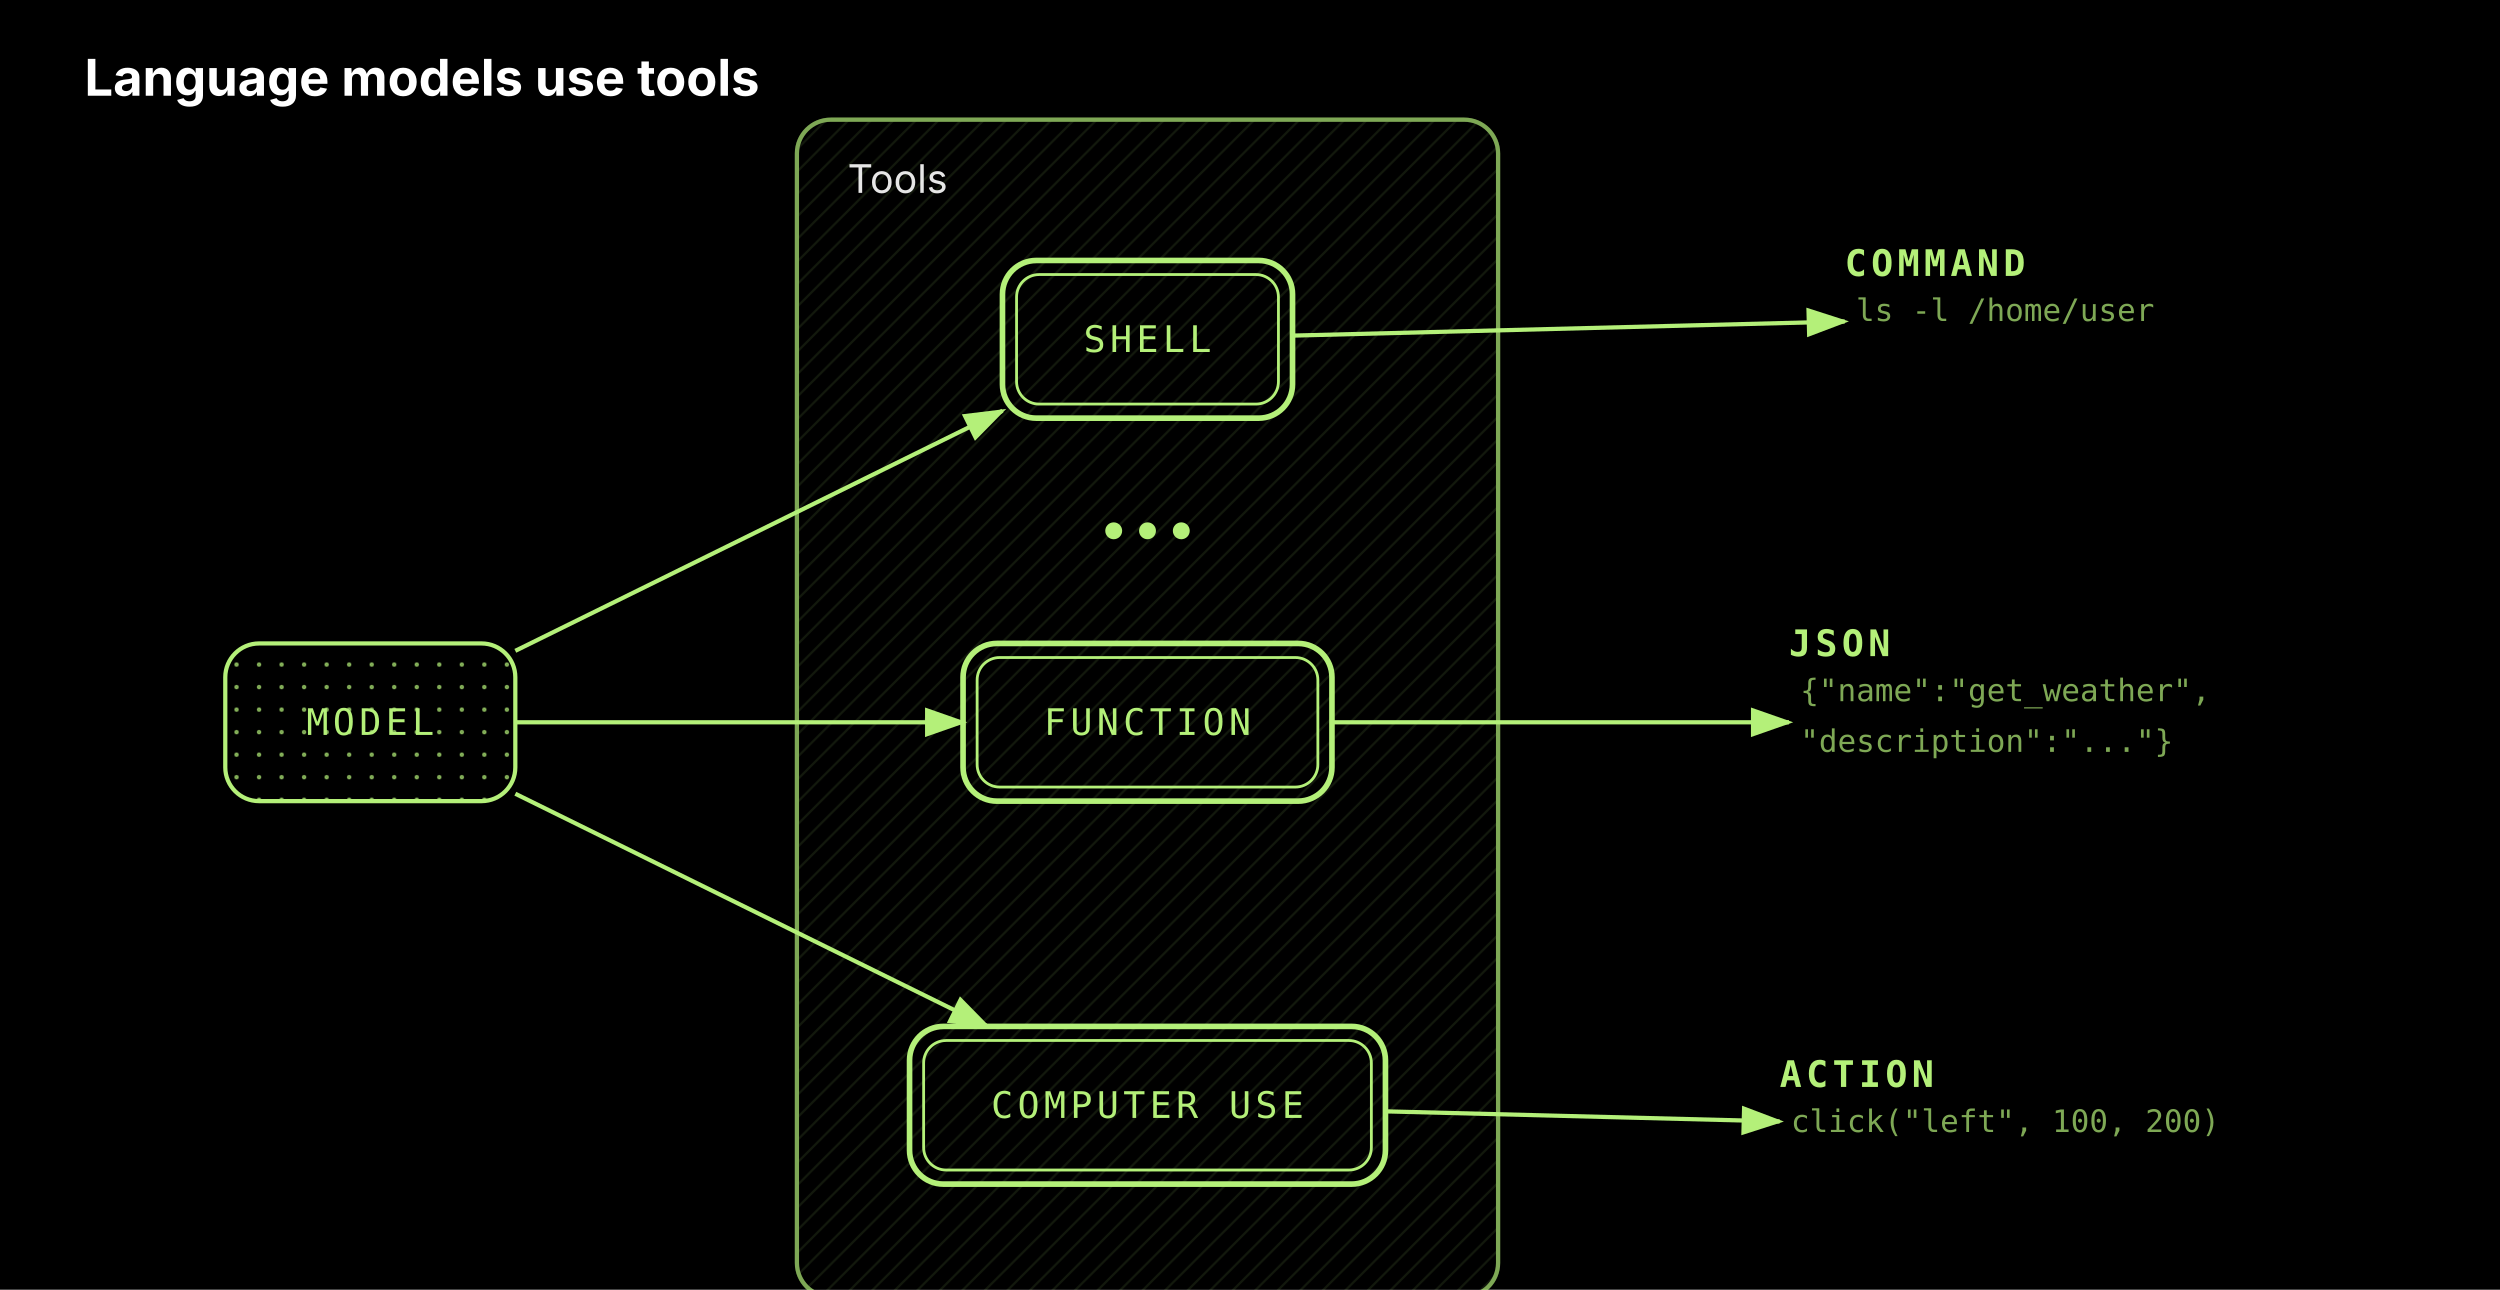
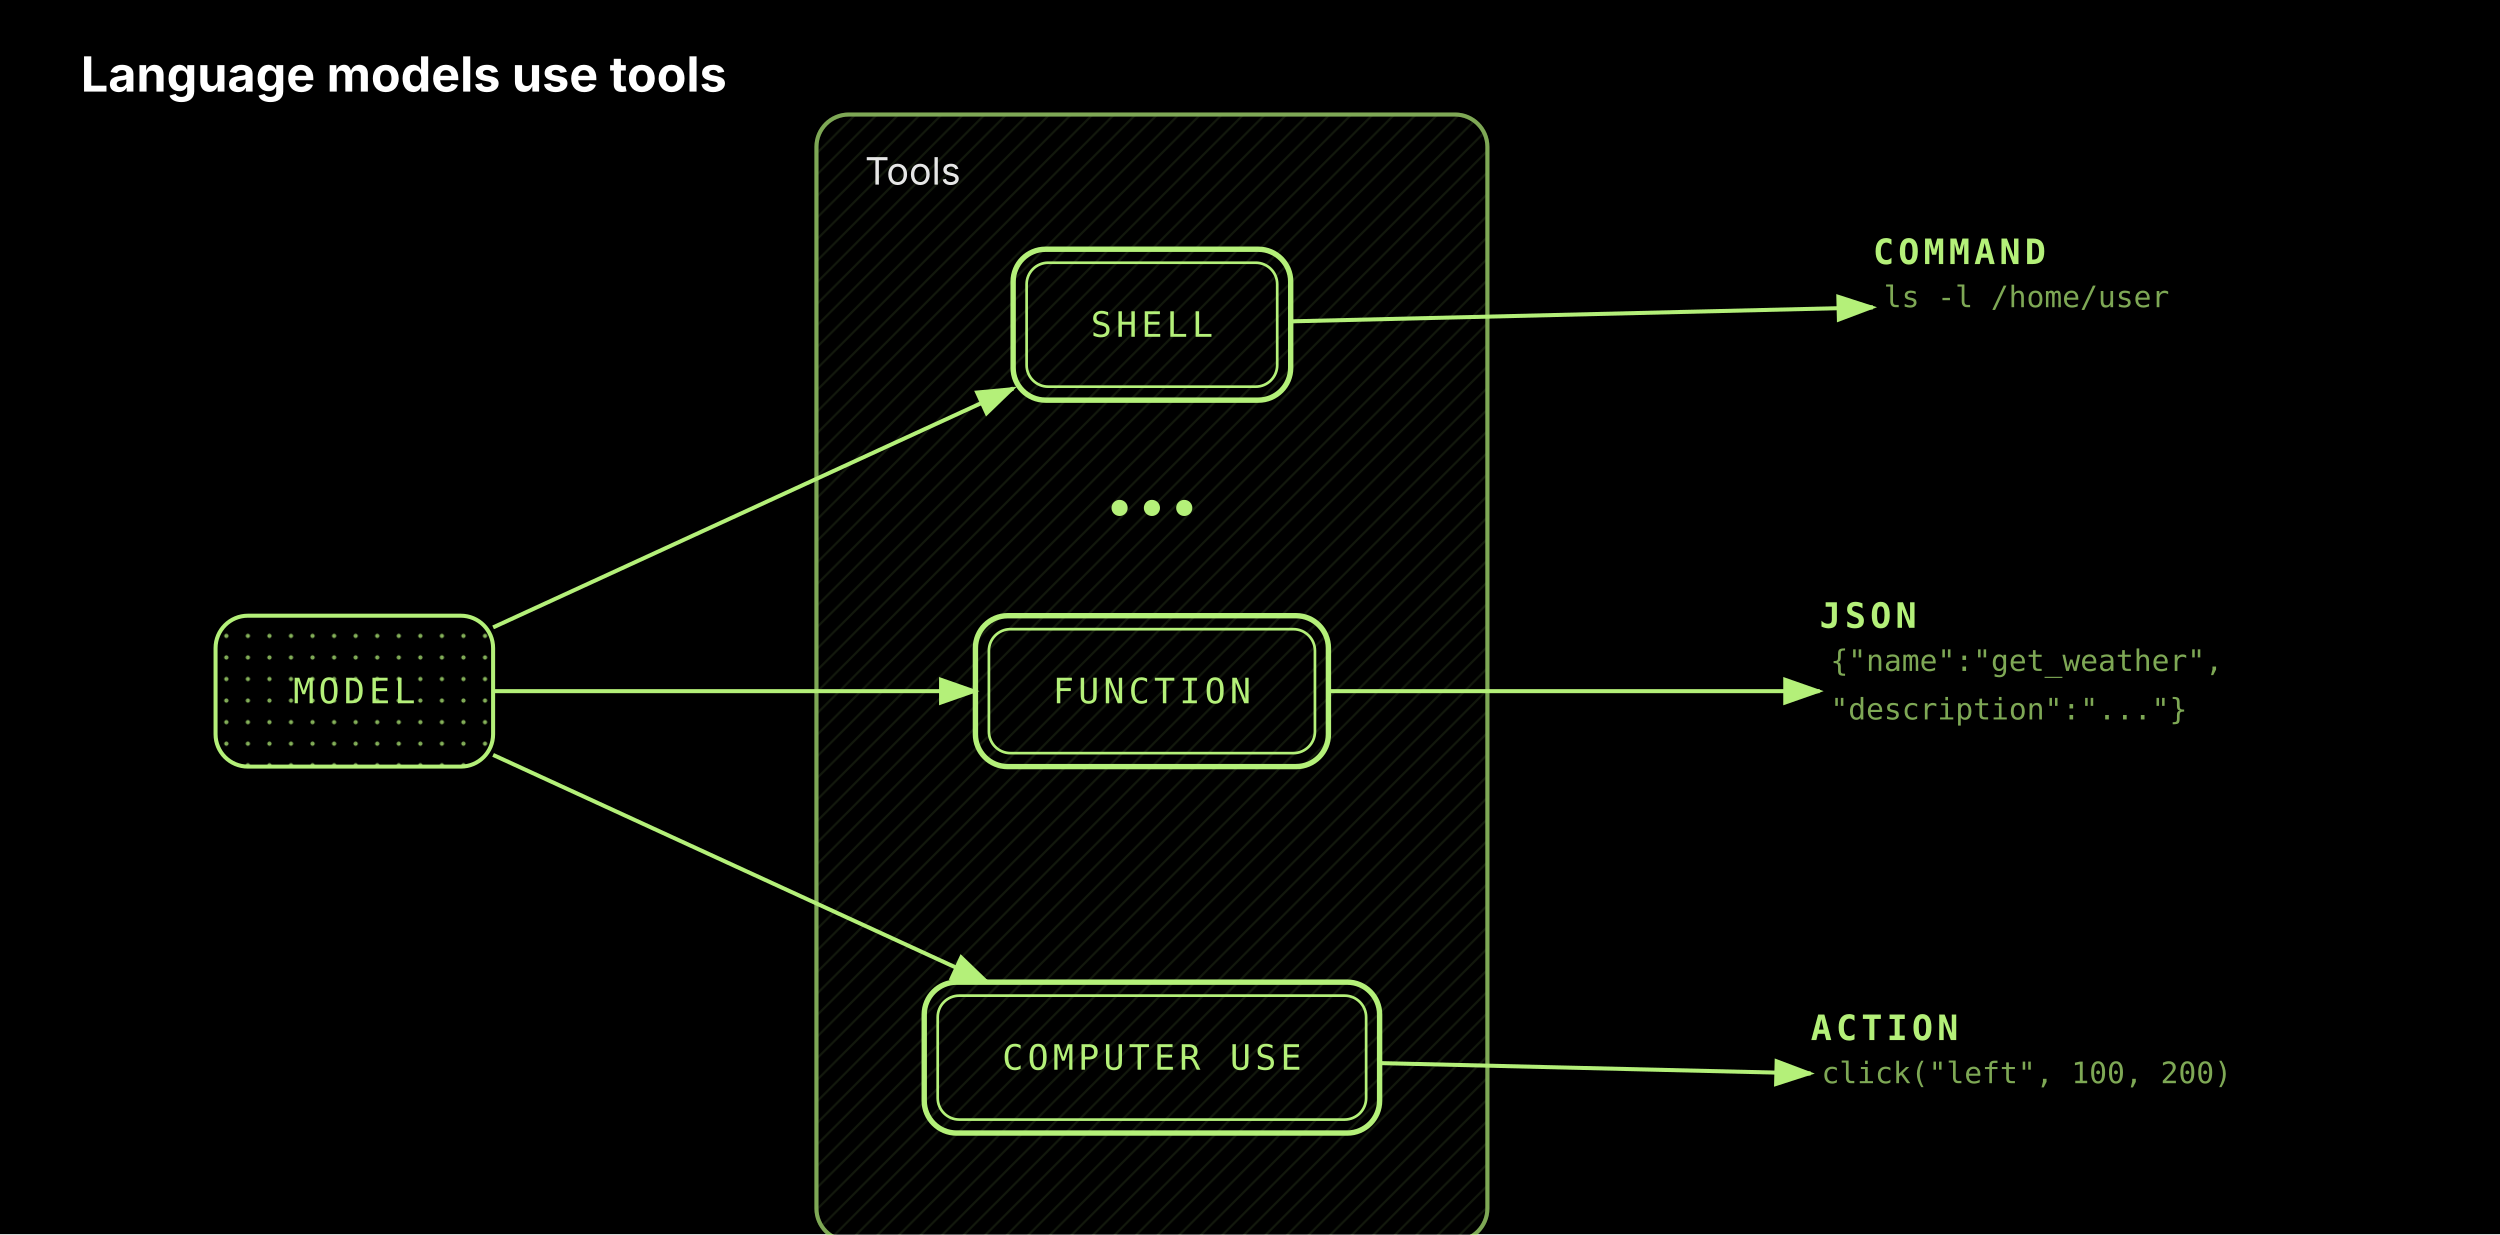
- <svg xmlns="http://www.w3.org/2000/svg" viewBox="0 0 887.8 458" width="887.8" height="458">
+ <svg xmlns="http://www.w3.org/2000/svg" viewBox="0 0 927.8 458" width="927.8" height="458">
  <defs>
    <pattern id="dotgrid" width="8" height="8" patternUnits="userSpaceOnUse">
      <rect width="8" height="8" fill="#000000" />
      <circle cx="4" cy="4" r="0.8" fill="#b4f079" opacity="0.7" />
    </pattern>
    <pattern id="crosshatch" width="8" height="8" patternUnits="userSpaceOnUse">
      <rect width="8" height="8" fill="#000000" />
      <path d="M0 8L8 0M-1 1L1 -1M7 9L9 7" stroke="#b4f079" stroke-width="0.8" opacity="0.2" />
    </pattern>
    <pattern id="hero" width="6" height="6" patternUnits="userSpaceOnUse">
      <rect width="6" height="6" fill="#3d6b23" />
      <circle cx="3" cy="3" r="0.6" fill="#5a9a35" opacity="0.5" />
    </pattern>
    <marker id="arrowhead" markerWidth="10" markerHeight="7" refX="9" refY="3.5" orient="auto" markerUnits="strokeWidth">
      <polygon points="0 0, 10 3.5, 0 7" fill="#b4f079" />
    </marker>
    <marker id="arrowhead-reverse" markerWidth="10" markerHeight="7" refX="1" refY="3.5" orient="auto" markerUnits="strokeWidth">
      <polygon points="10 0, 0 3.5, 10 7" fill="#b4f079" />
    </marker>
  </defs>
  <rect width="100%" height="100%" fill="#000000" />
  <g class="diagram">
    <text x="30" y="34" font-family="'Inter', 'Helvetica Neue', Arial, sans-serif" font-size="18" fill="#ffffff" font-weight="700">Language models use tools</text>
-     <rect x="283" y="42.5" width="249" height="418" rx="12" fill="url(#crosshatch)" stroke="#b4f079" stroke-width="1.5" opacity="0.5" />
-     <rect x="283" y="42.5" width="249" height="418" rx="12" fill="none" stroke="#b4f079" stroke-width="1.5" opacity="0.4" />
-     <text x="301" y="68.5" font-family="'Inter', 'Helvetica Neue', Arial, sans-serif" font-size="14" fill="#ffffff" opacity="0.9">Tools</text>
-     <line x1="183" y1="231.123" x2="356" y2="145.877" stroke="#b4f079" stroke-width="1.5" marker-end="url(#arrowhead)" />
-     <line x1="183" y1="256.5" x2="342" y2="256.5" stroke="#b4f079" stroke-width="1.5" marker-end="url(#arrowhead)" />
-     <line x1="183" y1="281.877" x2="350.676" y2="364.5" stroke="#b4f079" stroke-width="1.5" marker-end="url(#arrowhead)" />
-     <line x1="459" y1="119.181" x2="655.1" y2="114.159" stroke="#b4f079" stroke-width="1.5" marker-end="url(#arrowhead)" />
-     <line x1="473" y1="256.5" x2="635.3" y2="256.5" stroke="#b4f079" stroke-width="1.5" marker-end="url(#arrowhead)" />
-     <line x1="492" y1="394.664" x2="632" y2="398.249" stroke="#b4f079" stroke-width="1.5" marker-end="url(#arrowhead)" />
+     <rect x="303" y="42.5" width="249" height="418" rx="12" fill="url(#crosshatch)" stroke="#b4f079" stroke-width="1.5" opacity="0.5" />
+     <rect x="303" y="42.5" width="249" height="418" rx="12" fill="none" stroke="#b4f079" stroke-width="1.5" opacity="0.4" />
+     <text x="321" y="68.5" font-family="'Inter', 'Helvetica Neue', Arial, sans-serif" font-size="14" fill="#ffffff" opacity="0.9">Tools</text>
+     <line x1="183" y1="232.838" x2="376" y2="144.162" stroke="#b4f079" stroke-width="1.5" marker-end="url(#arrowhead)" />
+     <line x1="183" y1="256.5" x2="362" y2="256.5" stroke="#b4f079" stroke-width="1.5" marker-end="url(#arrowhead)" />
+     <line x1="183" y1="280.162" x2="366.559" y2="364.5" stroke="#b4f079" stroke-width="1.5" marker-end="url(#arrowhead)" />
+     <line x1="479" y1="119.261" x2="695.1" y2="114.06" stroke="#b4f079" stroke-width="1.5" marker-end="url(#arrowhead)" />
+     <line x1="493" y1="256.5" x2="675.3" y2="256.5" stroke="#b4f079" stroke-width="1.5" marker-end="url(#arrowhead)" />
+     <line x1="512" y1="394.534" x2="672" y2="398.384" stroke="#b4f079" stroke-width="1.5" marker-end="url(#arrowhead)" />
    <rect x="80" y="228.5" width="103" height="56" rx="12" fill="url(#dotgrid)" stroke="#b4f079" stroke-width="1.5" />
    <text x="131.5" y="256.5" font-family="'JetBrains Mono', 'Fira Code', 'SF Mono', 'Cascadia Code', monospace" font-size="13" fill="#b4f079" text-anchor="middle" dominant-baseline="central" letter-spacing="0.12em">MODEL</text>
-     <rect x="356" y="92.5" width="103" height="56" rx="12" fill="none" stroke="#b4f079" stroke-width="2" />
-     <rect x="361" y="97.5" width="93" height="46" rx="8" fill="transparent" stroke="#b4f079" stroke-width="1" />
-     <text x="407.5" y="120.5" font-family="'JetBrains Mono', 'Fira Code', 'SF Mono', 'Cascadia Code', monospace" font-size="13" fill="#b4f079" text-anchor="middle" dominant-baseline="central" letter-spacing="0.12em">SHELL</text>
-     <rect x="342" y="228.5" width="131" height="56" rx="12" fill="none" stroke="#b4f079" stroke-width="2" />
-     <rect x="347" y="233.5" width="121" height="46" rx="8" fill="transparent" stroke="#b4f079" stroke-width="1" />
-     <text x="407.5" y="256.5" font-family="'JetBrains Mono', 'Fira Code', 'SF Mono', 'Cascadia Code', monospace" font-size="13" fill="#b4f079" text-anchor="middle" dominant-baseline="central" letter-spacing="0.12em">FUNCTION</text>
-     <rect x="323" y="364.5" width="169" height="56" rx="12" fill="none" stroke="#b4f079" stroke-width="2" />
-     <rect x="328" y="369.5" width="159" height="46" rx="8" fill="transparent" stroke="#b4f079" stroke-width="1" />
-     <text x="407.5" y="392.5" font-family="'JetBrains Mono', 'Fira Code', 'SF Mono', 'Cascadia Code', monospace" font-size="13" fill="#b4f079" text-anchor="middle" dominant-baseline="central" letter-spacing="0.12em">COMPUTER USE</text>
-     <text x="655.1" y="98" font-family="'JetBrains Mono', 'Fira Code', 'SF Mono', 'Cascadia Code', monospace" font-size="13" fill="#b4f079" font-weight="700" letter-spacing="0.12em">COMMAND</text>
-     <text x="659.1" y="114" font-family="'JetBrains Mono', 'Fira Code', 'SF Mono', 'Cascadia Code', monospace" font-size="11" fill="#b4f079" opacity="0.7">ls -l /home/user</text>
-     <text x="635.3" y="233" font-family="'JetBrains Mono', 'Fira Code', 'SF Mono', 'Cascadia Code', monospace" font-size="13" fill="#b4f079" font-weight="700" letter-spacing="0.12em">JSON</text>
-     <text x="639.3" y="249" font-family="'JetBrains Mono', 'Fira Code', 'SF Mono', 'Cascadia Code', monospace" font-size="11" fill="#b4f079" opacity="0.7">{"name":"get_weather",</text>
-     <text x="639.3" y="267" font-family="'JetBrains Mono', 'Fira Code', 'SF Mono', 'Cascadia Code', monospace" font-size="11" fill="#b4f079" opacity="0.7">"description":"..."}</text>
-     <text x="632" y="386" font-family="'JetBrains Mono', 'Fira Code', 'SF Mono', 'Cascadia Code', monospace" font-size="13" fill="#b4f079" font-weight="700" letter-spacing="0.12em">ACTION</text>
-     <text x="636" y="402" font-family="'JetBrains Mono', 'Fira Code', 'SF Mono', 'Cascadia Code', monospace" font-size="11" fill="#b4f079" opacity="0.7">click("left", 100, 200)</text>
-     <circle cx="395.5" cy="188.5" r="3" fill="#b4f079" />
-     <circle cx="407.5" cy="188.5" r="3" fill="#b4f079" />
-     <circle cx="419.5" cy="188.5" r="3" fill="#b4f079" />
+     <rect x="376" y="92.5" width="103" height="56" rx="12" fill="none" stroke="#b4f079" stroke-width="2" />
+     <rect x="381" y="97.5" width="93" height="46" rx="8" fill="transparent" stroke="#b4f079" stroke-width="1" />
+     <text x="427.5" y="120.5" font-family="'JetBrains Mono', 'Fira Code', 'SF Mono', 'Cascadia Code', monospace" font-size="13" fill="#b4f079" text-anchor="middle" dominant-baseline="central" letter-spacing="0.12em">SHELL</text>
+     <rect x="362" y="228.5" width="131" height="56" rx="12" fill="none" stroke="#b4f079" stroke-width="2" />
+     <rect x="367" y="233.5" width="121" height="46" rx="8" fill="transparent" stroke="#b4f079" stroke-width="1" />
+     <text x="427.5" y="256.5" font-family="'JetBrains Mono', 'Fira Code', 'SF Mono', 'Cascadia Code', monospace" font-size="13" fill="#b4f079" text-anchor="middle" dominant-baseline="central" letter-spacing="0.12em">FUNCTION</text>
+     <rect x="343" y="364.5" width="169" height="56" rx="12" fill="none" stroke="#b4f079" stroke-width="2" />
+     <rect x="348" y="369.5" width="159" height="46" rx="8" fill="transparent" stroke="#b4f079" stroke-width="1" />
+     <text x="427.5" y="392.5" font-family="'JetBrains Mono', 'Fira Code', 'SF Mono', 'Cascadia Code', monospace" font-size="13" fill="#b4f079" text-anchor="middle" dominant-baseline="central" letter-spacing="0.12em">COMPUTER USE</text>
+     <text x="695.1" y="98" font-family="'JetBrains Mono', 'Fira Code', 'SF Mono', 'Cascadia Code', monospace" font-size="13" fill="#b4f079" font-weight="700" letter-spacing="0.12em">COMMAND</text>
+     <text x="699.1" y="114" font-family="'JetBrains Mono', 'Fira Code', 'SF Mono', 'Cascadia Code', monospace" font-size="11" fill="#b4f079" opacity="0.7">ls -l /home/user</text>
+     <text x="675.3" y="233" font-family="'JetBrains Mono', 'Fira Code', 'SF Mono', 'Cascadia Code', monospace" font-size="13" fill="#b4f079" font-weight="700" letter-spacing="0.12em">JSON</text>
+     <text x="679.3" y="249" font-family="'JetBrains Mono', 'Fira Code', 'SF Mono', 'Cascadia Code', monospace" font-size="11" fill="#b4f079" opacity="0.7">{"name":"get_weather",</text>
+     <text x="679.3" y="267" font-family="'JetBrains Mono', 'Fira Code', 'SF Mono', 'Cascadia Code', monospace" font-size="11" fill="#b4f079" opacity="0.7">"description":"..."}</text>
+     <text x="672" y="386" font-family="'JetBrains Mono', 'Fira Code', 'SF Mono', 'Cascadia Code', monospace" font-size="13" fill="#b4f079" font-weight="700" letter-spacing="0.12em">ACTION</text>
+     <text x="676" y="402" font-family="'JetBrains Mono', 'Fira Code', 'SF Mono', 'Cascadia Code', monospace" font-size="11" fill="#b4f079" opacity="0.7">click("left", 100, 200)</text>
+     <circle cx="415.5" cy="188.5" r="3" fill="#b4f079" />
+     <circle cx="427.5" cy="188.5" r="3" fill="#b4f079" />
+     <circle cx="439.5" cy="188.5" r="3" fill="#b4f079" />
  </g>
</svg>
